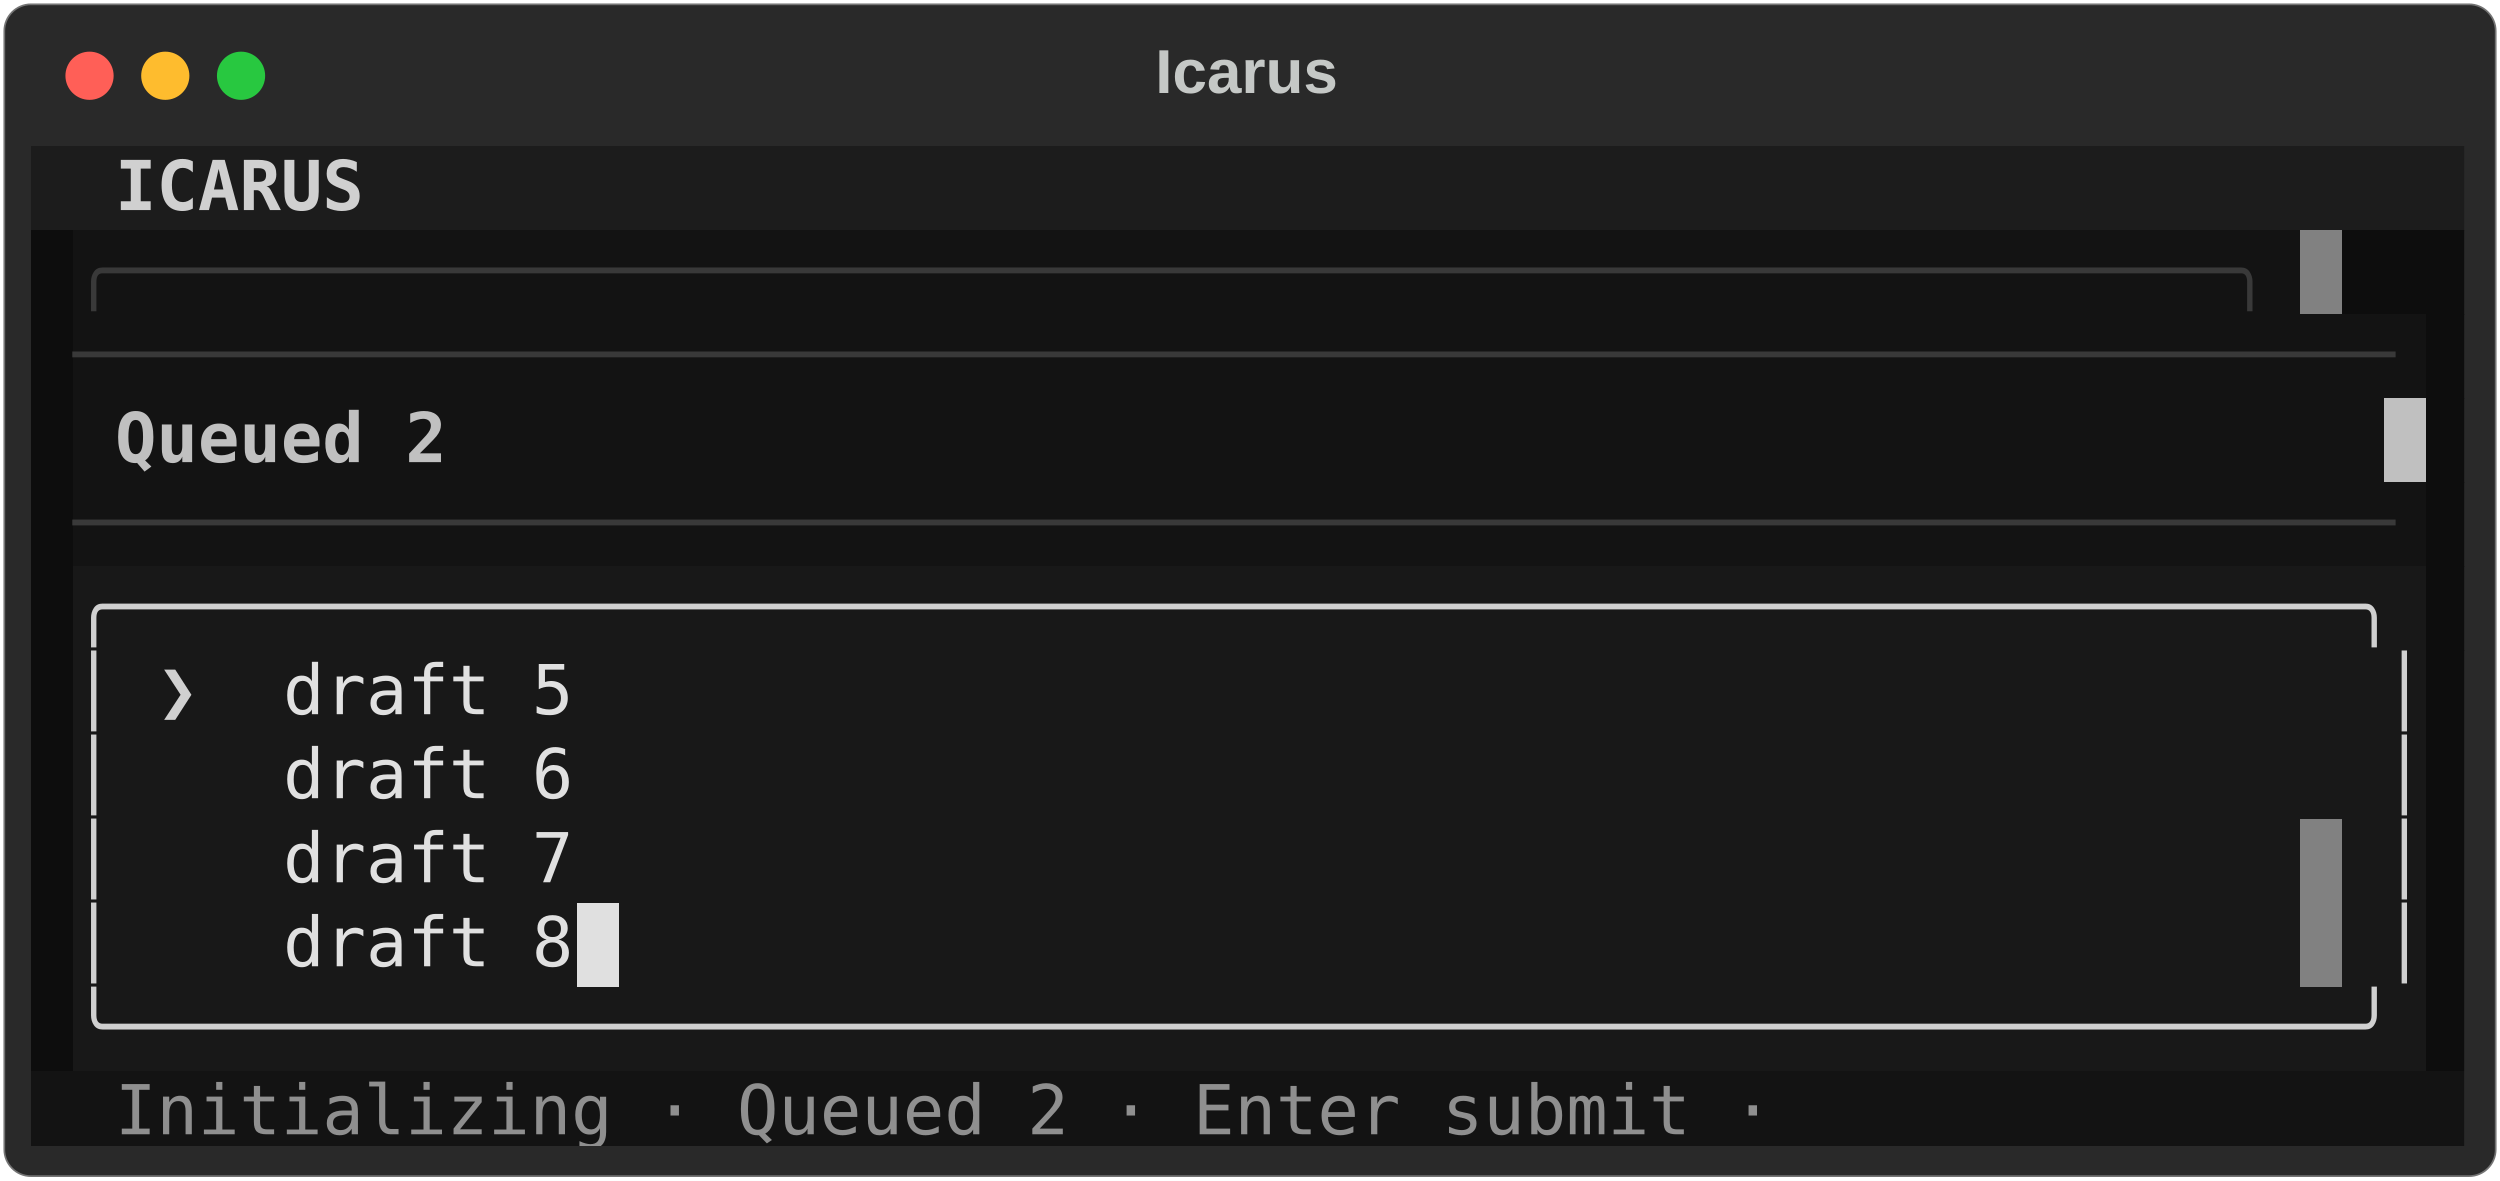
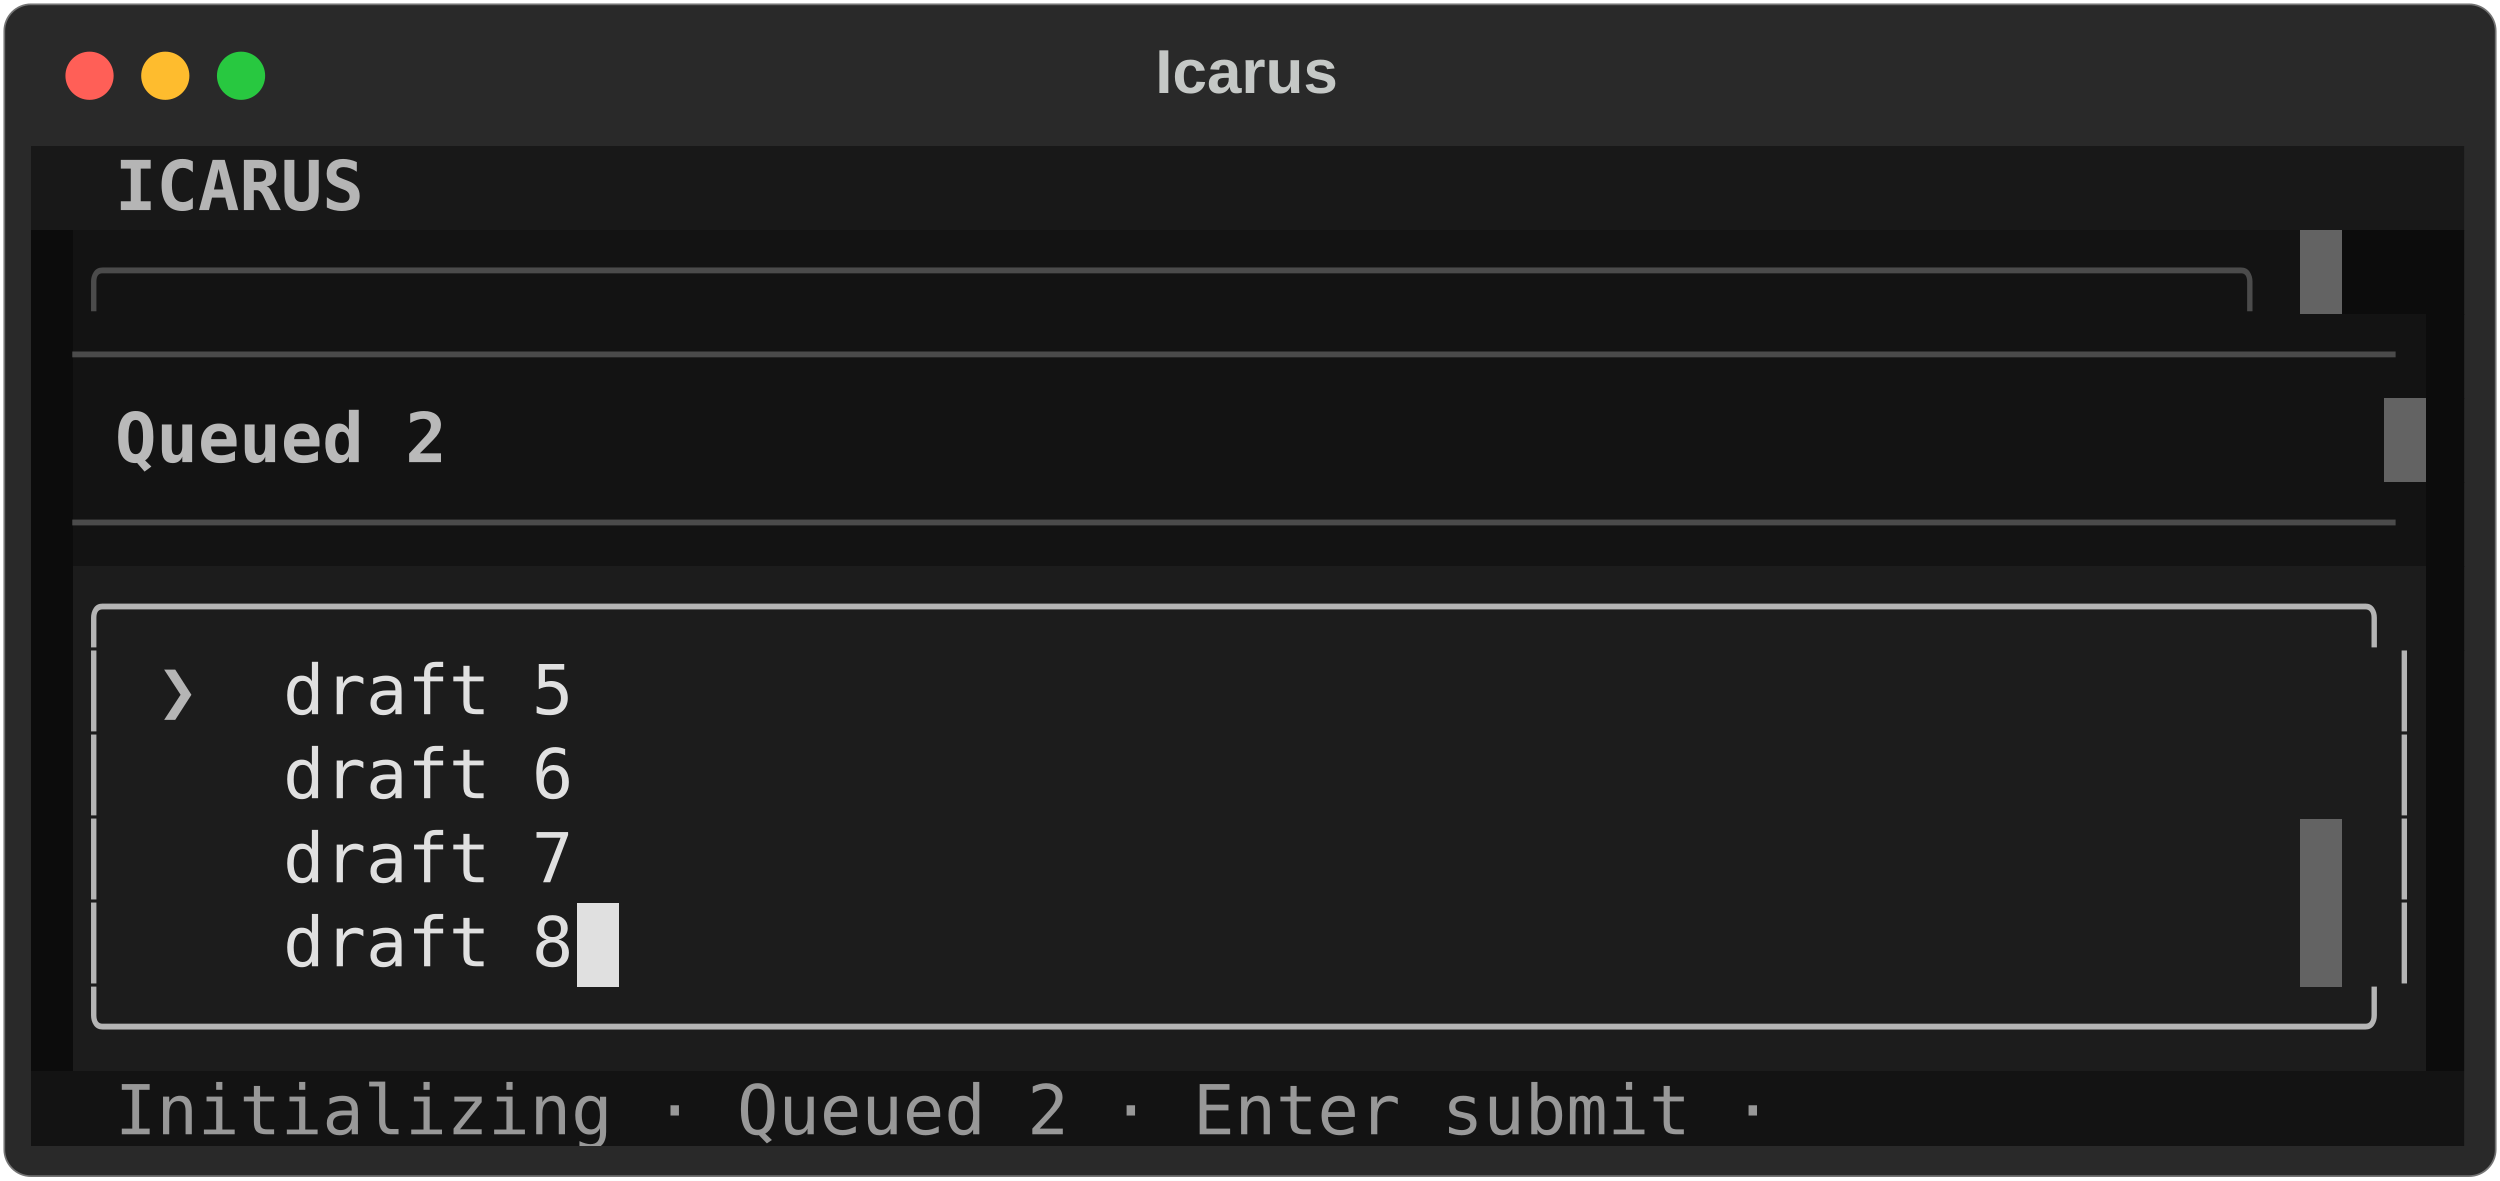
<svg xmlns="http://www.w3.org/2000/svg" class="rich-terminal" viewBox="0 0 726 342.8">
  <style>

    @font-face {
        font-family: "Fira Code";
        src: local("FiraCode-Regular"),
                url("https://cdnjs.cloudflare.com/ajax/libs/firacode/6.2.0/woff2/FiraCode-Regular.woff2") format("woff2"),
                url("https://cdnjs.cloudflare.com/ajax/libs/firacode/6.2.0/woff/FiraCode-Regular.woff") format("woff");
        font-style: normal;
        font-weight: 400;
    }
    @font-face {
        font-family: "Fira Code";
        src: local("FiraCode-Bold"),
                url("https://cdnjs.cloudflare.com/ajax/libs/firacode/6.2.0/woff2/FiraCode-Bold.woff2") format("woff2"),
                url("https://cdnjs.cloudflare.com/ajax/libs/firacode/6.2.0/woff/FiraCode-Bold.woff") format("woff");
        font-style: bold;
        font-weight: 700;
    }

    .terminal-matrix {
        font-family: Fira Code, monospace;
        font-size: 20px;
        line-height: 24.4px;
        font-variant-east-asian: full-width;
    }

    .terminal-title {
        font-size: 18px;
        font-weight: bold;
        font-family: arial;
    }

    .terminal-r1 { fill: #c5c8c6 }
- .terminal-r2 { fill: #d0d0d0;font-weight: bold }
- .terminal-r3 { fill: #393939 }
- .terminal-r4 { fill: #0d0d0d }
- .terminal-r5 { fill: #c0c0c0;font-weight: bold }
+ .terminal-r2 { fill: #b5b5b5;font-weight: bold }
+ .terminal-r3 { fill: #4b4b4b }
+ .terminal-r4 { fill: #0c0c0c }
+ .terminal-r5 { fill: #b9b9b9;font-weight: bold }
.terminal-r6 { fill: #131313 }
- .terminal-r7 { fill: #d0d0d0 }
+ .terminal-r7 { fill: #b5b5b5 }
.terminal-r8 { fill: #e0e0e0 }
- .terminal-r9 { fill: #181818 }
+ .terminal-r9 { fill: #1c1c1c }
.terminal-r10 { fill: #121212 }
- .terminal-r11 { fill: #8f8f8f }
+ .terminal-r11 { fill: #989898 }
    </style>
  <defs>
    <clipPath id="terminal-clip-terminal">
      <rect x="0" y="0" width="706.6" height="291.8" />
    </clipPath>
    <clipPath id="terminal-line-0">
      <rect x="0" y="1.5" width="707.6" height="24.65" />
    </clipPath>
    <clipPath id="terminal-line-1">
      <rect x="0" y="25.9" width="707.6" height="24.65" />
    </clipPath>
    <clipPath id="terminal-line-2">
      <rect x="0" y="50.3" width="707.6" height="24.65" />
    </clipPath>
    <clipPath id="terminal-line-3">
      <rect x="0" y="74.7" width="707.6" height="24.65" />
    </clipPath>
    <clipPath id="terminal-line-4">
      <rect x="0" y="99.1" width="707.6" height="24.65" />
    </clipPath>
    <clipPath id="terminal-line-5">
      <rect x="0" y="123.5" width="707.6" height="24.65" />
    </clipPath>
    <clipPath id="terminal-line-6">
      <rect x="0" y="147.9" width="707.6" height="24.65" />
    </clipPath>
    <clipPath id="terminal-line-7">
      <rect x="0" y="172.3" width="707.6" height="24.65" />
    </clipPath>
    <clipPath id="terminal-line-8">
      <rect x="0" y="196.7" width="707.6" height="24.65" />
    </clipPath>
    <clipPath id="terminal-line-9">
      <rect x="0" y="221.1" width="707.6" height="24.65" />
    </clipPath>
    <clipPath id="terminal-line-10">
      <rect x="0" y="245.5" width="707.6" height="24.65" />
    </clipPath>
  </defs>
  <rect fill="#292929" stroke="rgba(255,255,255,0.35)" stroke-width="1" x="1" y="1" width="724" height="340.8" rx="8" />
  <text class="terminal-title" fill="#c5c8c6" text-anchor="middle" x="362" y="27">Icarus</text>
  <g transform="translate(26,22)">
    <circle cx="0" cy="0" r="7" fill="#ff5f57" />
    <circle cx="22" cy="0" r="7" fill="#febc2e" />
    <circle cx="44" cy="0" r="7" fill="#28c840" />
  </g>
  <g transform="translate(9, 41)" clip-path="url(#terminal-clip-terminal)">
-     <rect fill="#1c1c1c" x="0" y="1.5" width="24.4" height="24.65" shape-rendering="crispEdges" />
-     <rect fill="#1c1c1c" x="24.4" y="1.5" width="73.2" height="24.65" shape-rendering="crispEdges" />
-     <rect fill="#1c1c1c" x="97.6" y="1.5" width="610" height="24.65" shape-rendering="crispEdges" />
-     <rect fill="#0d0d0d" x="0" y="25.9" width="12.2" height="24.65" shape-rendering="crispEdges" />
+     <rect fill="#181818" x="0" y="1.5" width="24.4" height="24.65" shape-rendering="crispEdges" />
+     <rect fill="#181818" x="24.4" y="1.5" width="73.2" height="24.65" shape-rendering="crispEdges" />
+     <rect fill="#181818" x="97.6" y="1.5" width="610" height="24.65" shape-rendering="crispEdges" />
+     <rect fill="#0c0c0c" x="0" y="25.9" width="12.2" height="24.65" shape-rendering="crispEdges" />
    <rect fill="#131313" x="12.2" y="25.9" width="646.6" height="24.65" shape-rendering="crispEdges" />
-     <rect fill="#818181" x="658.8" y="25.9" width="12.2" height="24.65" shape-rendering="crispEdges" />
-     <rect fill="#0d0d0d" x="671" y="25.9" width="36.6" height="24.65" shape-rendering="crispEdges" />
-     <rect fill="#0d0d0d" x="0" y="50.3" width="12.2" height="24.65" shape-rendering="crispEdges" />
+     <rect fill="#636363" x="658.8" y="25.9" width="12.2" height="24.65" shape-rendering="crispEdges" />
+     <rect fill="#0c0c0c" x="671" y="25.9" width="36.6" height="24.65" shape-rendering="crispEdges" />
+     <rect fill="#0c0c0c" x="0" y="50.3" width="12.2" height="24.65" shape-rendering="crispEdges" />
    <rect fill="#131313" x="12.2" y="50.3" width="683.2" height="24.65" shape-rendering="crispEdges" />
-     <rect fill="#0d0d0d" x="695.4" y="50.3" width="12.2" height="24.65" shape-rendering="crispEdges" />
-     <rect fill="#0d0d0d" x="0" y="74.7" width="12.2" height="24.65" shape-rendering="crispEdges" />
+     <rect fill="#0c0c0c" x="695.4" y="50.3" width="12.2" height="24.65" shape-rendering="crispEdges" />
+     <rect fill="#0c0c0c" x="0" y="74.7" width="12.2" height="24.65" shape-rendering="crispEdges" />
    <rect fill="#131313" x="12.2" y="74.7" width="12.2" height="24.65" shape-rendering="crispEdges" />
    <rect fill="#131313" x="24.4" y="74.7" width="97.6" height="24.65" shape-rendering="crispEdges" />
    <rect fill="#131313" x="122" y="74.7" width="561.2" height="24.65" shape-rendering="crispEdges" />
-     <rect fill="#c0c0c0" x="683.2" y="74.7" width="12.2" height="24.65" shape-rendering="crispEdges" />
-     <rect fill="#0d0d0d" x="695.4" y="74.7" width="12.2" height="24.65" shape-rendering="crispEdges" />
-     <rect fill="#0d0d0d" x="0" y="99.1" width="12.2" height="24.65" shape-rendering="crispEdges" />
+     <rect fill="#636363" x="683.2" y="74.7" width="12.2" height="24.65" shape-rendering="crispEdges" />
+     <rect fill="#0c0c0c" x="695.4" y="74.7" width="12.2" height="24.65" shape-rendering="crispEdges" />
+     <rect fill="#0c0c0c" x="0" y="99.1" width="12.2" height="24.65" shape-rendering="crispEdges" />
    <rect fill="#131313" x="12.2" y="99.1" width="683.2" height="24.65" shape-rendering="crispEdges" />
-     <rect fill="#0d0d0d" x="695.4" y="99.1" width="12.2" height="24.65" shape-rendering="crispEdges" />
-     <rect fill="#0d0d0d" x="0" y="123.5" width="12.2" height="24.65" shape-rendering="crispEdges" />
-     <rect fill="#181818" x="12.2" y="123.5" width="683.2" height="24.65" shape-rendering="crispEdges" />
-     <rect fill="#0d0d0d" x="695.4" y="123.5" width="12.2" height="24.65" shape-rendering="crispEdges" />
-     <rect fill="#0d0d0d" x="0" y="147.9" width="12.2" height="24.65" shape-rendering="crispEdges" />
-     <rect fill="#181818" x="12.2" y="147.9" width="12.2" height="24.65" shape-rendering="crispEdges" />
-     <rect fill="#181818" x="24.4" y="147.9" width="12.2" height="24.65" shape-rendering="crispEdges" />
-     <rect fill="#181818" x="36.6" y="147.9" width="12.2" height="24.65" shape-rendering="crispEdges" />
-     <rect fill="#181818" x="48.8" y="147.9" width="12.2" height="24.65" shape-rendering="crispEdges" />
-     <rect fill="#181818" x="61" y="147.9" width="12.2" height="24.65" shape-rendering="crispEdges" />
-     <rect fill="#181818" x="73.2" y="147.9" width="585.6" height="24.65" shape-rendering="crispEdges" />
-     <rect fill="#181818" x="658.8" y="147.9" width="12.2" height="24.65" shape-rendering="crispEdges" />
-     <rect fill="#181818" x="671" y="147.9" width="12.2" height="24.65" shape-rendering="crispEdges" />
-     <rect fill="#181818" x="683.2" y="147.9" width="12.2" height="24.65" shape-rendering="crispEdges" />
-     <rect fill="#0d0d0d" x="695.4" y="147.9" width="12.2" height="24.65" shape-rendering="crispEdges" />
-     <rect fill="#0d0d0d" x="0" y="172.3" width="12.2" height="24.65" shape-rendering="crispEdges" />
-     <rect fill="#181818" x="12.2" y="172.3" width="12.2" height="24.65" shape-rendering="crispEdges" />
-     <rect fill="#181818" x="24.4" y="172.3" width="48.8" height="24.65" shape-rendering="crispEdges" />
-     <rect fill="#181818" x="73.2" y="172.3" width="585.6" height="24.65" shape-rendering="crispEdges" />
-     <rect fill="#181818" x="658.8" y="172.3" width="12.2" height="24.65" shape-rendering="crispEdges" />
-     <rect fill="#181818" x="671" y="172.3" width="12.2" height="24.65" shape-rendering="crispEdges" />
-     <rect fill="#181818" x="683.2" y="172.3" width="12.2" height="24.65" shape-rendering="crispEdges" />
-     <rect fill="#0d0d0d" x="695.4" y="172.3" width="12.2" height="24.65" shape-rendering="crispEdges" />
-     <rect fill="#0d0d0d" x="0" y="196.7" width="12.2" height="24.65" shape-rendering="crispEdges" />
-     <rect fill="#181818" x="12.2" y="196.7" width="12.2" height="24.65" shape-rendering="crispEdges" />
-     <rect fill="#181818" x="24.4" y="196.7" width="48.8" height="24.65" shape-rendering="crispEdges" />
-     <rect fill="#181818" x="73.2" y="196.7" width="585.6" height="24.65" shape-rendering="crispEdges" />
-     <rect fill="#818181" x="658.8" y="196.7" width="12.2" height="24.65" shape-rendering="crispEdges" />
-     <rect fill="#181818" x="671" y="196.7" width="12.2" height="24.65" shape-rendering="crispEdges" />
-     <rect fill="#181818" x="683.2" y="196.7" width="12.2" height="24.65" shape-rendering="crispEdges" />
-     <rect fill="#0d0d0d" x="695.4" y="196.7" width="12.2" height="24.65" shape-rendering="crispEdges" />
-     <rect fill="#0d0d0d" x="0" y="221.1" width="12.2" height="24.65" shape-rendering="crispEdges" />
-     <rect fill="#181818" x="12.2" y="221.1" width="12.2" height="24.65" shape-rendering="crispEdges" />
-     <rect fill="#181818" x="24.4" y="221.1" width="48.8" height="24.65" shape-rendering="crispEdges" />
-     <rect fill="#181818" x="73.2" y="221.1" width="85.4" height="24.65" shape-rendering="crispEdges" />
+     <rect fill="#0c0c0c" x="695.4" y="99.1" width="12.2" height="24.65" shape-rendering="crispEdges" />
+     <rect fill="#0c0c0c" x="0" y="123.5" width="12.2" height="24.65" shape-rendering="crispEdges" />
+     <rect fill="#1c1c1c" x="12.2" y="123.5" width="683.2" height="24.65" shape-rendering="crispEdges" />
+     <rect fill="#0c0c0c" x="695.4" y="123.5" width="12.2" height="24.65" shape-rendering="crispEdges" />
+     <rect fill="#0c0c0c" x="0" y="147.9" width="12.2" height="24.65" shape-rendering="crispEdges" />
+     <rect fill="#1c1c1c" x="12.2" y="147.9" width="12.2" height="24.65" shape-rendering="crispEdges" />
+     <rect fill="#1c1c1c" x="24.4" y="147.9" width="12.2" height="24.65" shape-rendering="crispEdges" />
+     <rect fill="#1c1c1c" x="36.6" y="147.9" width="12.2" height="24.65" shape-rendering="crispEdges" />
+     <rect fill="#1c1c1c" x="48.8" y="147.9" width="12.2" height="24.65" shape-rendering="crispEdges" />
+     <rect fill="#1c1c1c" x="61" y="147.9" width="12.2" height="24.65" shape-rendering="crispEdges" />
+     <rect fill="#1c1c1c" x="73.2" y="147.9" width="585.6" height="24.65" shape-rendering="crispEdges" />
+     <rect fill="#1c1c1c" x="658.8" y="147.9" width="12.2" height="24.65" shape-rendering="crispEdges" />
+     <rect fill="#1c1c1c" x="671" y="147.9" width="12.2" height="24.65" shape-rendering="crispEdges" />
+     <rect fill="#1c1c1c" x="683.2" y="147.9" width="12.2" height="24.65" shape-rendering="crispEdges" />
+     <rect fill="#0c0c0c" x="695.4" y="147.9" width="12.2" height="24.65" shape-rendering="crispEdges" />
+     <rect fill="#0c0c0c" x="0" y="172.3" width="12.2" height="24.65" shape-rendering="crispEdges" />
+     <rect fill="#1c1c1c" x="12.2" y="172.3" width="12.2" height="24.65" shape-rendering="crispEdges" />
+     <rect fill="#1c1c1c" x="24.4" y="172.3" width="48.8" height="24.65" shape-rendering="crispEdges" />
+     <rect fill="#1c1c1c" x="73.2" y="172.3" width="585.6" height="24.65" shape-rendering="crispEdges" />
+     <rect fill="#1c1c1c" x="658.8" y="172.3" width="12.2" height="24.65" shape-rendering="crispEdges" />
+     <rect fill="#1c1c1c" x="671" y="172.3" width="12.2" height="24.65" shape-rendering="crispEdges" />
+     <rect fill="#1c1c1c" x="683.2" y="172.3" width="12.2" height="24.65" shape-rendering="crispEdges" />
+     <rect fill="#0c0c0c" x="695.4" y="172.3" width="12.2" height="24.65" shape-rendering="crispEdges" />
+     <rect fill="#0c0c0c" x="0" y="196.7" width="12.2" height="24.65" shape-rendering="crispEdges" />
+     <rect fill="#1c1c1c" x="12.2" y="196.7" width="12.2" height="24.65" shape-rendering="crispEdges" />
+     <rect fill="#1c1c1c" x="24.4" y="196.7" width="48.8" height="24.65" shape-rendering="crispEdges" />
+     <rect fill="#1c1c1c" x="73.2" y="196.7" width="585.6" height="24.65" shape-rendering="crispEdges" />
+     <rect fill="#636363" x="658.8" y="196.7" width="12.2" height="24.65" shape-rendering="crispEdges" />
+     <rect fill="#1c1c1c" x="671" y="196.7" width="12.2" height="24.65" shape-rendering="crispEdges" />
+     <rect fill="#1c1c1c" x="683.2" y="196.7" width="12.2" height="24.65" shape-rendering="crispEdges" />
+     <rect fill="#0c0c0c" x="695.4" y="196.7" width="12.2" height="24.65" shape-rendering="crispEdges" />
+     <rect fill="#0c0c0c" x="0" y="221.1" width="12.2" height="24.65" shape-rendering="crispEdges" />
+     <rect fill="#1c1c1c" x="12.2" y="221.1" width="12.2" height="24.65" shape-rendering="crispEdges" />
+     <rect fill="#1c1c1c" x="24.4" y="221.1" width="48.8" height="24.65" shape-rendering="crispEdges" />
+     <rect fill="#1c1c1c" x="73.2" y="221.1" width="85.4" height="24.65" shape-rendering="crispEdges" />
    <rect fill="#e0e0e0" x="158.6" y="221.1" width="12.2" height="24.65" shape-rendering="crispEdges" />
-     <rect fill="#181818" x="170.8" y="221.1" width="488" height="24.65" shape-rendering="crispEdges" />
-     <rect fill="#818181" x="658.8" y="221.1" width="12.2" height="24.65" shape-rendering="crispEdges" />
-     <rect fill="#181818" x="671" y="221.1" width="12.2" height="24.65" shape-rendering="crispEdges" />
-     <rect fill="#181818" x="683.2" y="221.1" width="12.2" height="24.65" shape-rendering="crispEdges" />
-     <rect fill="#0d0d0d" x="695.4" y="221.1" width="12.2" height="24.65" shape-rendering="crispEdges" />
-     <rect fill="#0d0d0d" x="0" y="245.5" width="12.2" height="24.65" shape-rendering="crispEdges" />
-     <rect fill="#181818" x="12.2" y="245.5" width="683.2" height="24.65" shape-rendering="crispEdges" />
-     <rect fill="#0d0d0d" x="695.4" y="245.5" width="12.2" height="24.65" shape-rendering="crispEdges" />
+     <rect fill="#1c1c1c" x="170.8" y="221.1" width="488" height="24.65" shape-rendering="crispEdges" />
+     <rect fill="#636363" x="658.8" y="221.1" width="12.2" height="24.65" shape-rendering="crispEdges" />
+     <rect fill="#1c1c1c" x="671" y="221.1" width="12.2" height="24.65" shape-rendering="crispEdges" />
+     <rect fill="#1c1c1c" x="683.2" y="221.1" width="12.2" height="24.65" shape-rendering="crispEdges" />
+     <rect fill="#0c0c0c" x="695.4" y="221.1" width="12.2" height="24.65" shape-rendering="crispEdges" />
+     <rect fill="#0c0c0c" x="0" y="245.5" width="12.2" height="24.65" shape-rendering="crispEdges" />
+     <rect fill="#1c1c1c" x="12.2" y="245.5" width="683.2" height="24.65" shape-rendering="crispEdges" />
+     <rect fill="#0c0c0c" x="695.4" y="245.5" width="12.2" height="24.65" shape-rendering="crispEdges" />
    <rect fill="#131313" x="0" y="269.9" width="24.4" height="24.65" shape-rendering="crispEdges" />
    <rect fill="#131313" x="24.4" y="269.9" width="488" height="24.65" shape-rendering="crispEdges" />
    <rect fill="#131313" x="512.4" y="269.9" width="195.2" height="24.65" shape-rendering="crispEdges" />
    <g class="terminal-matrix">
      <text class="terminal-r2" x="24.4" y="20" textLength="73.2" clip-path="url(#terminal-line-0)">ICARUS</text>
      <text class="terminal-r1" x="707.6" y="20" textLength="12.2" clip-path="url(#terminal-line-0)">
</text>
      <text class="terminal-r3" x="12.2" y="44.4" textLength="646.6" clip-path="url(#terminal-line-1)">╭───────────────────────────────────────────────────╮</text>
      <text class="terminal-r1" x="707.6" y="44.4" textLength="12.2" clip-path="url(#terminal-line-1)">
</text>
      <text class="terminal-r3" x="12.2" y="68.8" textLength="683.2" clip-path="url(#terminal-line-2)">────────────────────────────────────────────────────────</text>
      <text class="terminal-r1" x="707.6" y="68.8" textLength="12.2" clip-path="url(#terminal-line-2)">
</text>
      <text class="terminal-r5" x="24.4" y="93.2" textLength="97.6" clip-path="url(#terminal-line-3)">Queued 2</text>
      <text class="terminal-r1" x="707.6" y="93.2" textLength="12.2" clip-path="url(#terminal-line-3)">
</text>
      <text class="terminal-r3" x="12.2" y="117.6" textLength="683.2" clip-path="url(#terminal-line-4)">────────────────────────────────────────────────────────</text>
      <text class="terminal-r1" x="707.6" y="117.6" textLength="12.2" clip-path="url(#terminal-line-4)">
</text>
      <text class="terminal-r7" x="12.2" y="142" textLength="683.2" clip-path="url(#terminal-line-5)">╭──────────────────────────────────────────────────────╮</text>
      <text class="terminal-r1" x="707.6" y="142" textLength="12.2" clip-path="url(#terminal-line-5)">
</text>
      <text class="terminal-r7" x="12.2" y="166.4" textLength="12.2" clip-path="url(#terminal-line-6)">│</text>
      <text class="terminal-r7" x="36.6" y="166.4" textLength="12.2" clip-path="url(#terminal-line-6)">❯</text>
      <text class="terminal-r8" x="73.2" y="166.4" textLength="585.6" clip-path="url(#terminal-line-6)">draft 5                                         </text>
      <text class="terminal-r7" x="683.2" y="166.4" textLength="12.2" clip-path="url(#terminal-line-6)">│</text>
      <text class="terminal-r1" x="707.6" y="166.4" textLength="12.2" clip-path="url(#terminal-line-6)">
</text>
      <text class="terminal-r7" x="12.2" y="190.8" textLength="12.2" clip-path="url(#terminal-line-7)">│</text>
      <text class="terminal-r8" x="73.2" y="190.8" textLength="585.6" clip-path="url(#terminal-line-7)">draft 6                                         </text>
      <text class="terminal-r7" x="683.2" y="190.8" textLength="12.2" clip-path="url(#terminal-line-7)">│</text>
      <text class="terminal-r1" x="707.6" y="190.8" textLength="12.2" clip-path="url(#terminal-line-7)">
</text>
      <text class="terminal-r7" x="12.2" y="215.2" textLength="12.2" clip-path="url(#terminal-line-8)">│</text>
      <text class="terminal-r8" x="73.2" y="215.2" textLength="585.6" clip-path="url(#terminal-line-8)">draft 7                                         </text>
      <text class="terminal-r7" x="683.2" y="215.2" textLength="12.2" clip-path="url(#terminal-line-8)">│</text>
      <text class="terminal-r1" x="707.6" y="215.2" textLength="12.2" clip-path="url(#terminal-line-8)">
</text>
      <text class="terminal-r7" x="12.2" y="239.6" textLength="12.2" clip-path="url(#terminal-line-9)">│</text>
      <text class="terminal-r8" x="73.2" y="239.6" textLength="85.4" clip-path="url(#terminal-line-9)">draft 8</text>
      <text class="terminal-r7" x="683.2" y="239.6" textLength="12.2" clip-path="url(#terminal-line-9)">│</text>
      <text class="terminal-r1" x="707.6" y="239.6" textLength="12.2" clip-path="url(#terminal-line-9)">
</text>
      <text class="terminal-r7" x="12.2" y="264" textLength="683.2" clip-path="url(#terminal-line-10)">╰──────────────────────────────────────────────────────╯</text>
      <text class="terminal-r1" x="707.6" y="264" textLength="12.2" clip-path="url(#terminal-line-10)">
</text>
      <text class="terminal-r11" x="24.4" y="288.4" textLength="488" clip-path="url(#terminal-line-11)">Initializing · Queued 2 · Enter submit ·</text>
    </g>
  </g>
</svg>
